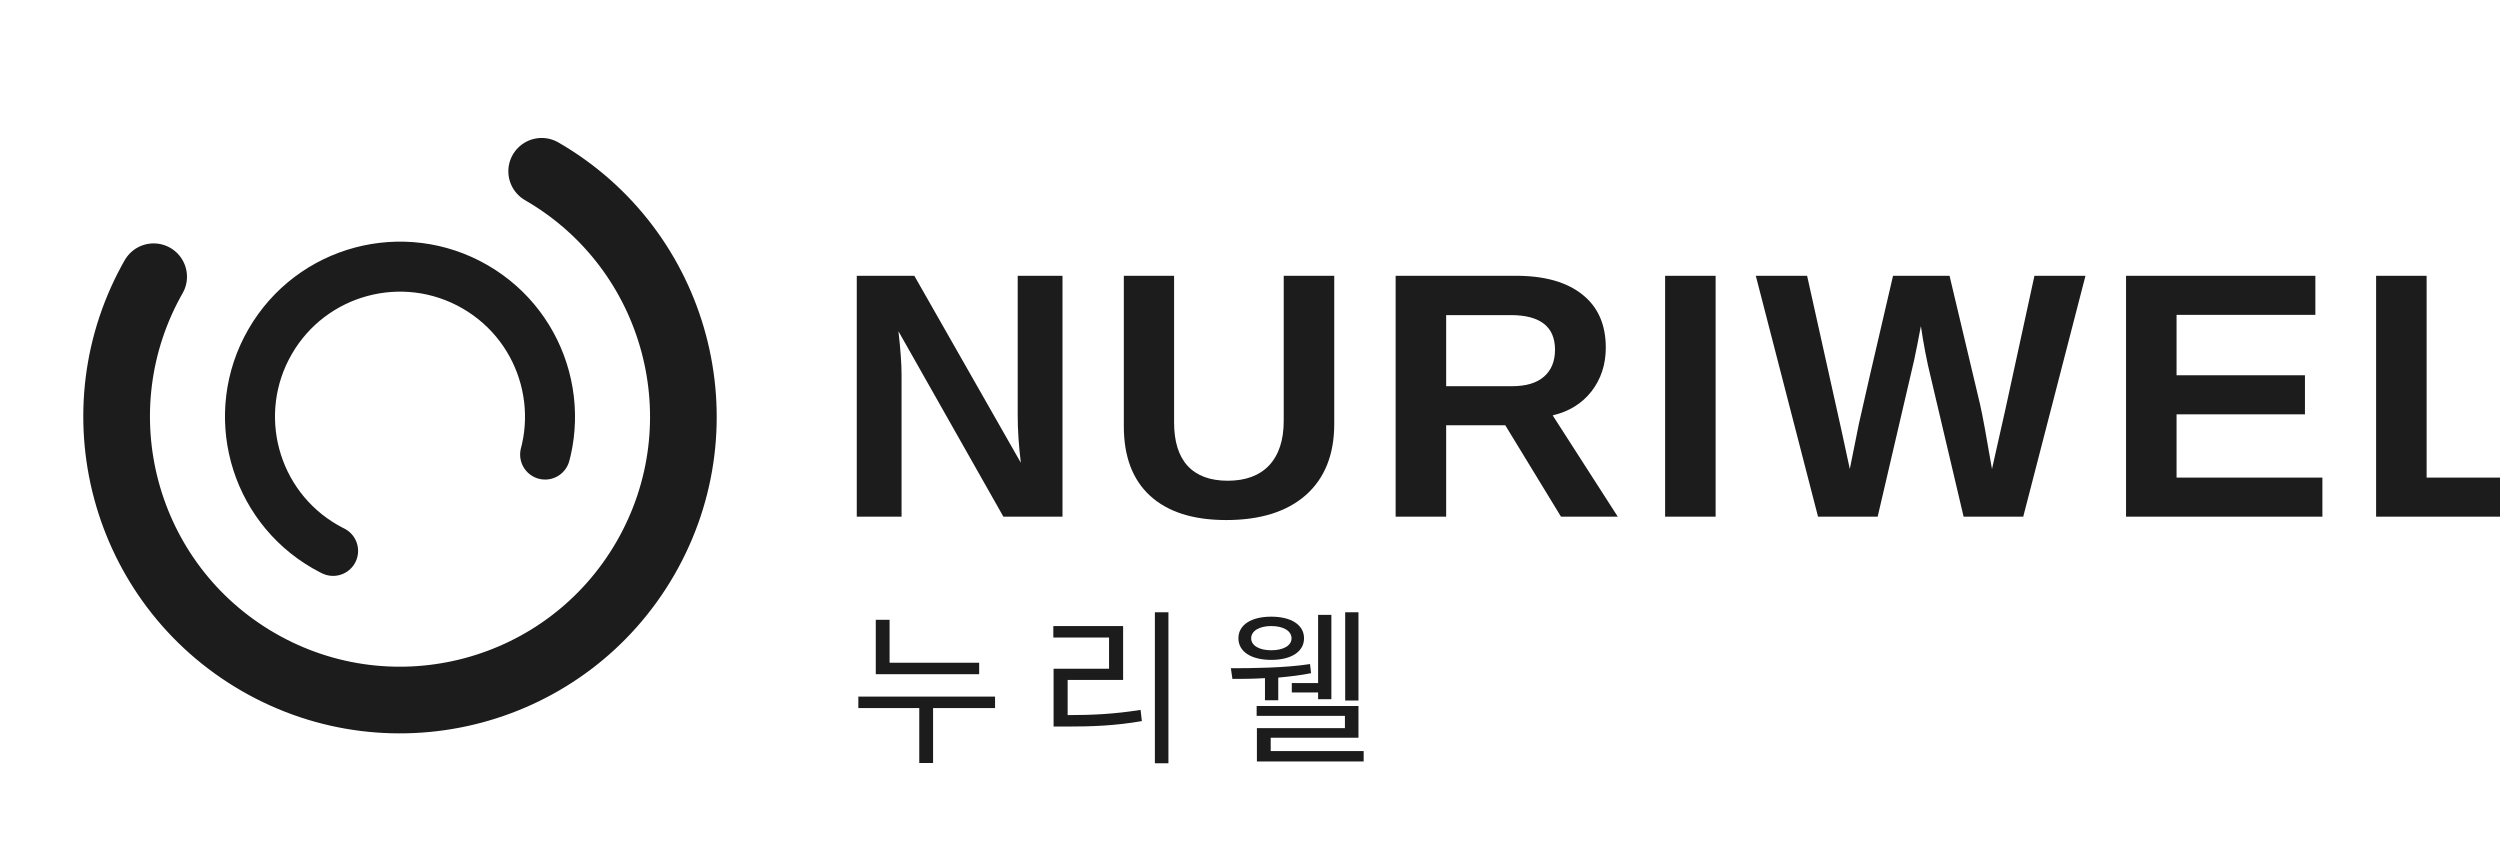
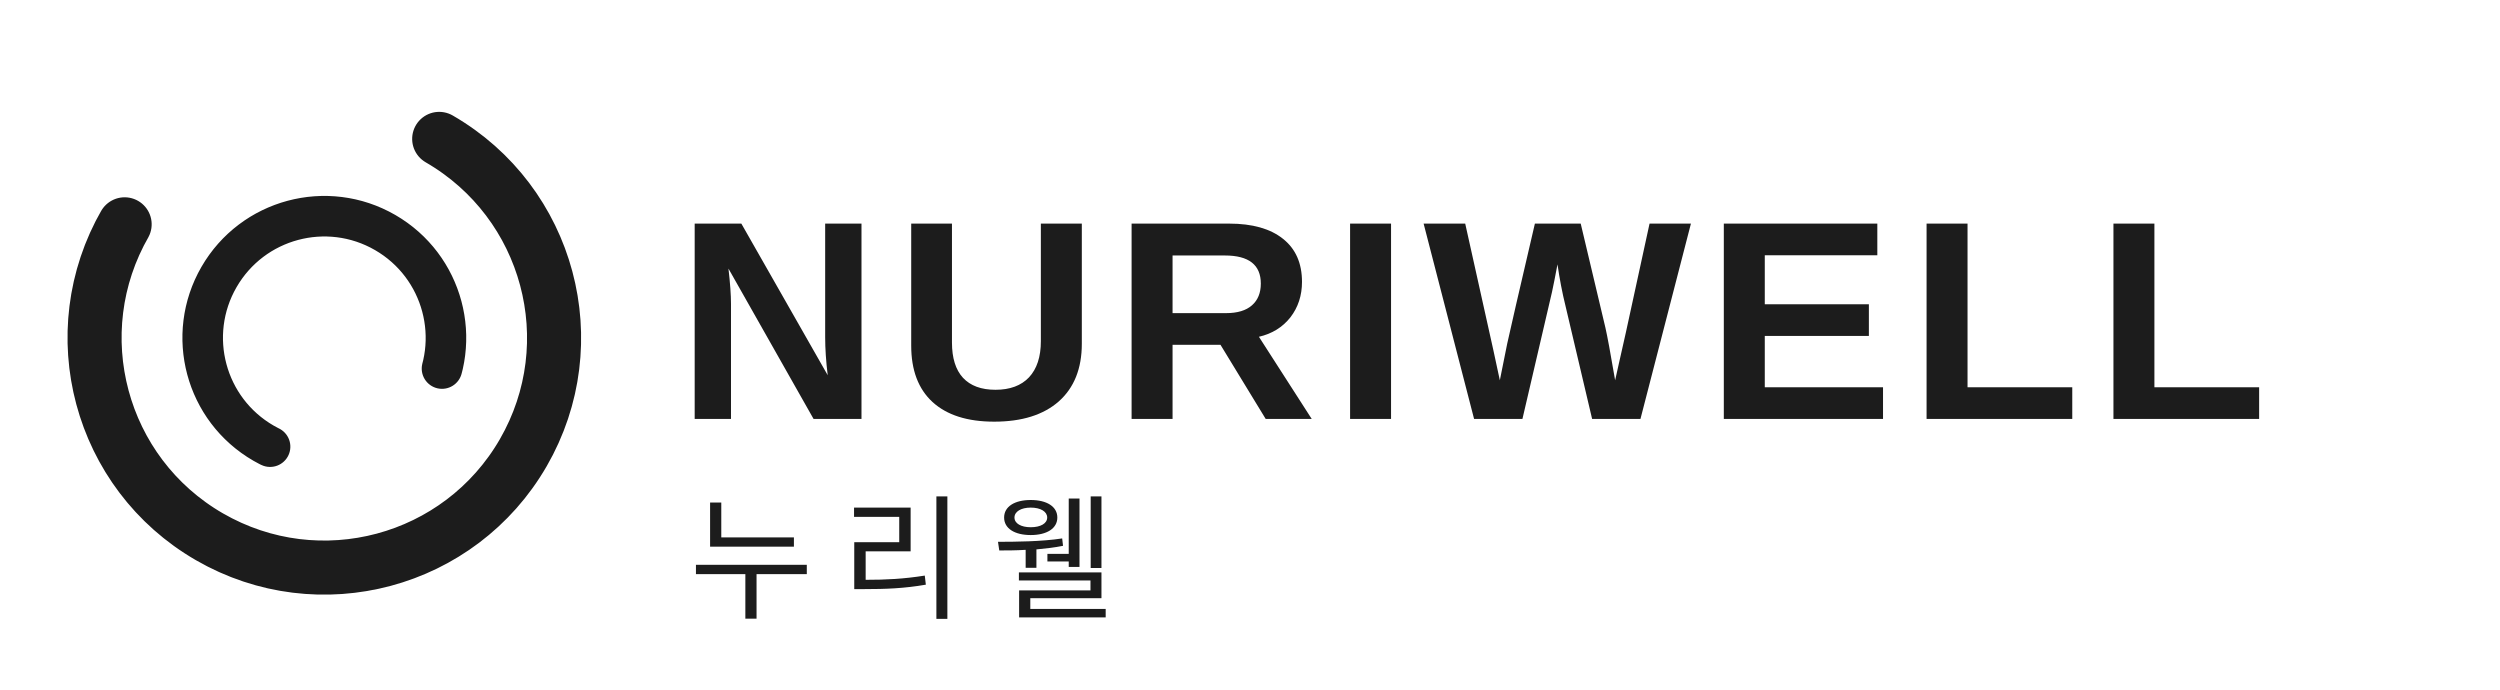
- <svg xmlns="http://www.w3.org/2000/svg" viewBox="0 0 150 51">
+ <svg xmlns="http://www.w3.org/2000/svg" viewBox="0 0 185 51">
  <g fill="none" stroke="#1c1c1c" stroke-width="4" stroke-linecap="round">
    <circle cx="24" cy="25" r="17" stroke-dasharray="80 30" transform="rotate(-60 24 25)" />
    <circle cx="24" cy="25" r="9" stroke-width="3" stroke-dasharray="40 16" transform="rotate(120 24 25)" />
  </g>
  <text x="50" y="31" font-family="Nunito Sans,Pretendard,Arial,sans-serif" font-size="21" font-weight="800" letter-spacing="1" fill="#1c1c1c">NURIWELL</text>
  <text x="51" y="45" font-family="Pretendard,Arial,sans-serif" font-size="10" font-weight="500" letter-spacing="2" fill="#1c1c1c">누리웰</text>
</svg>
